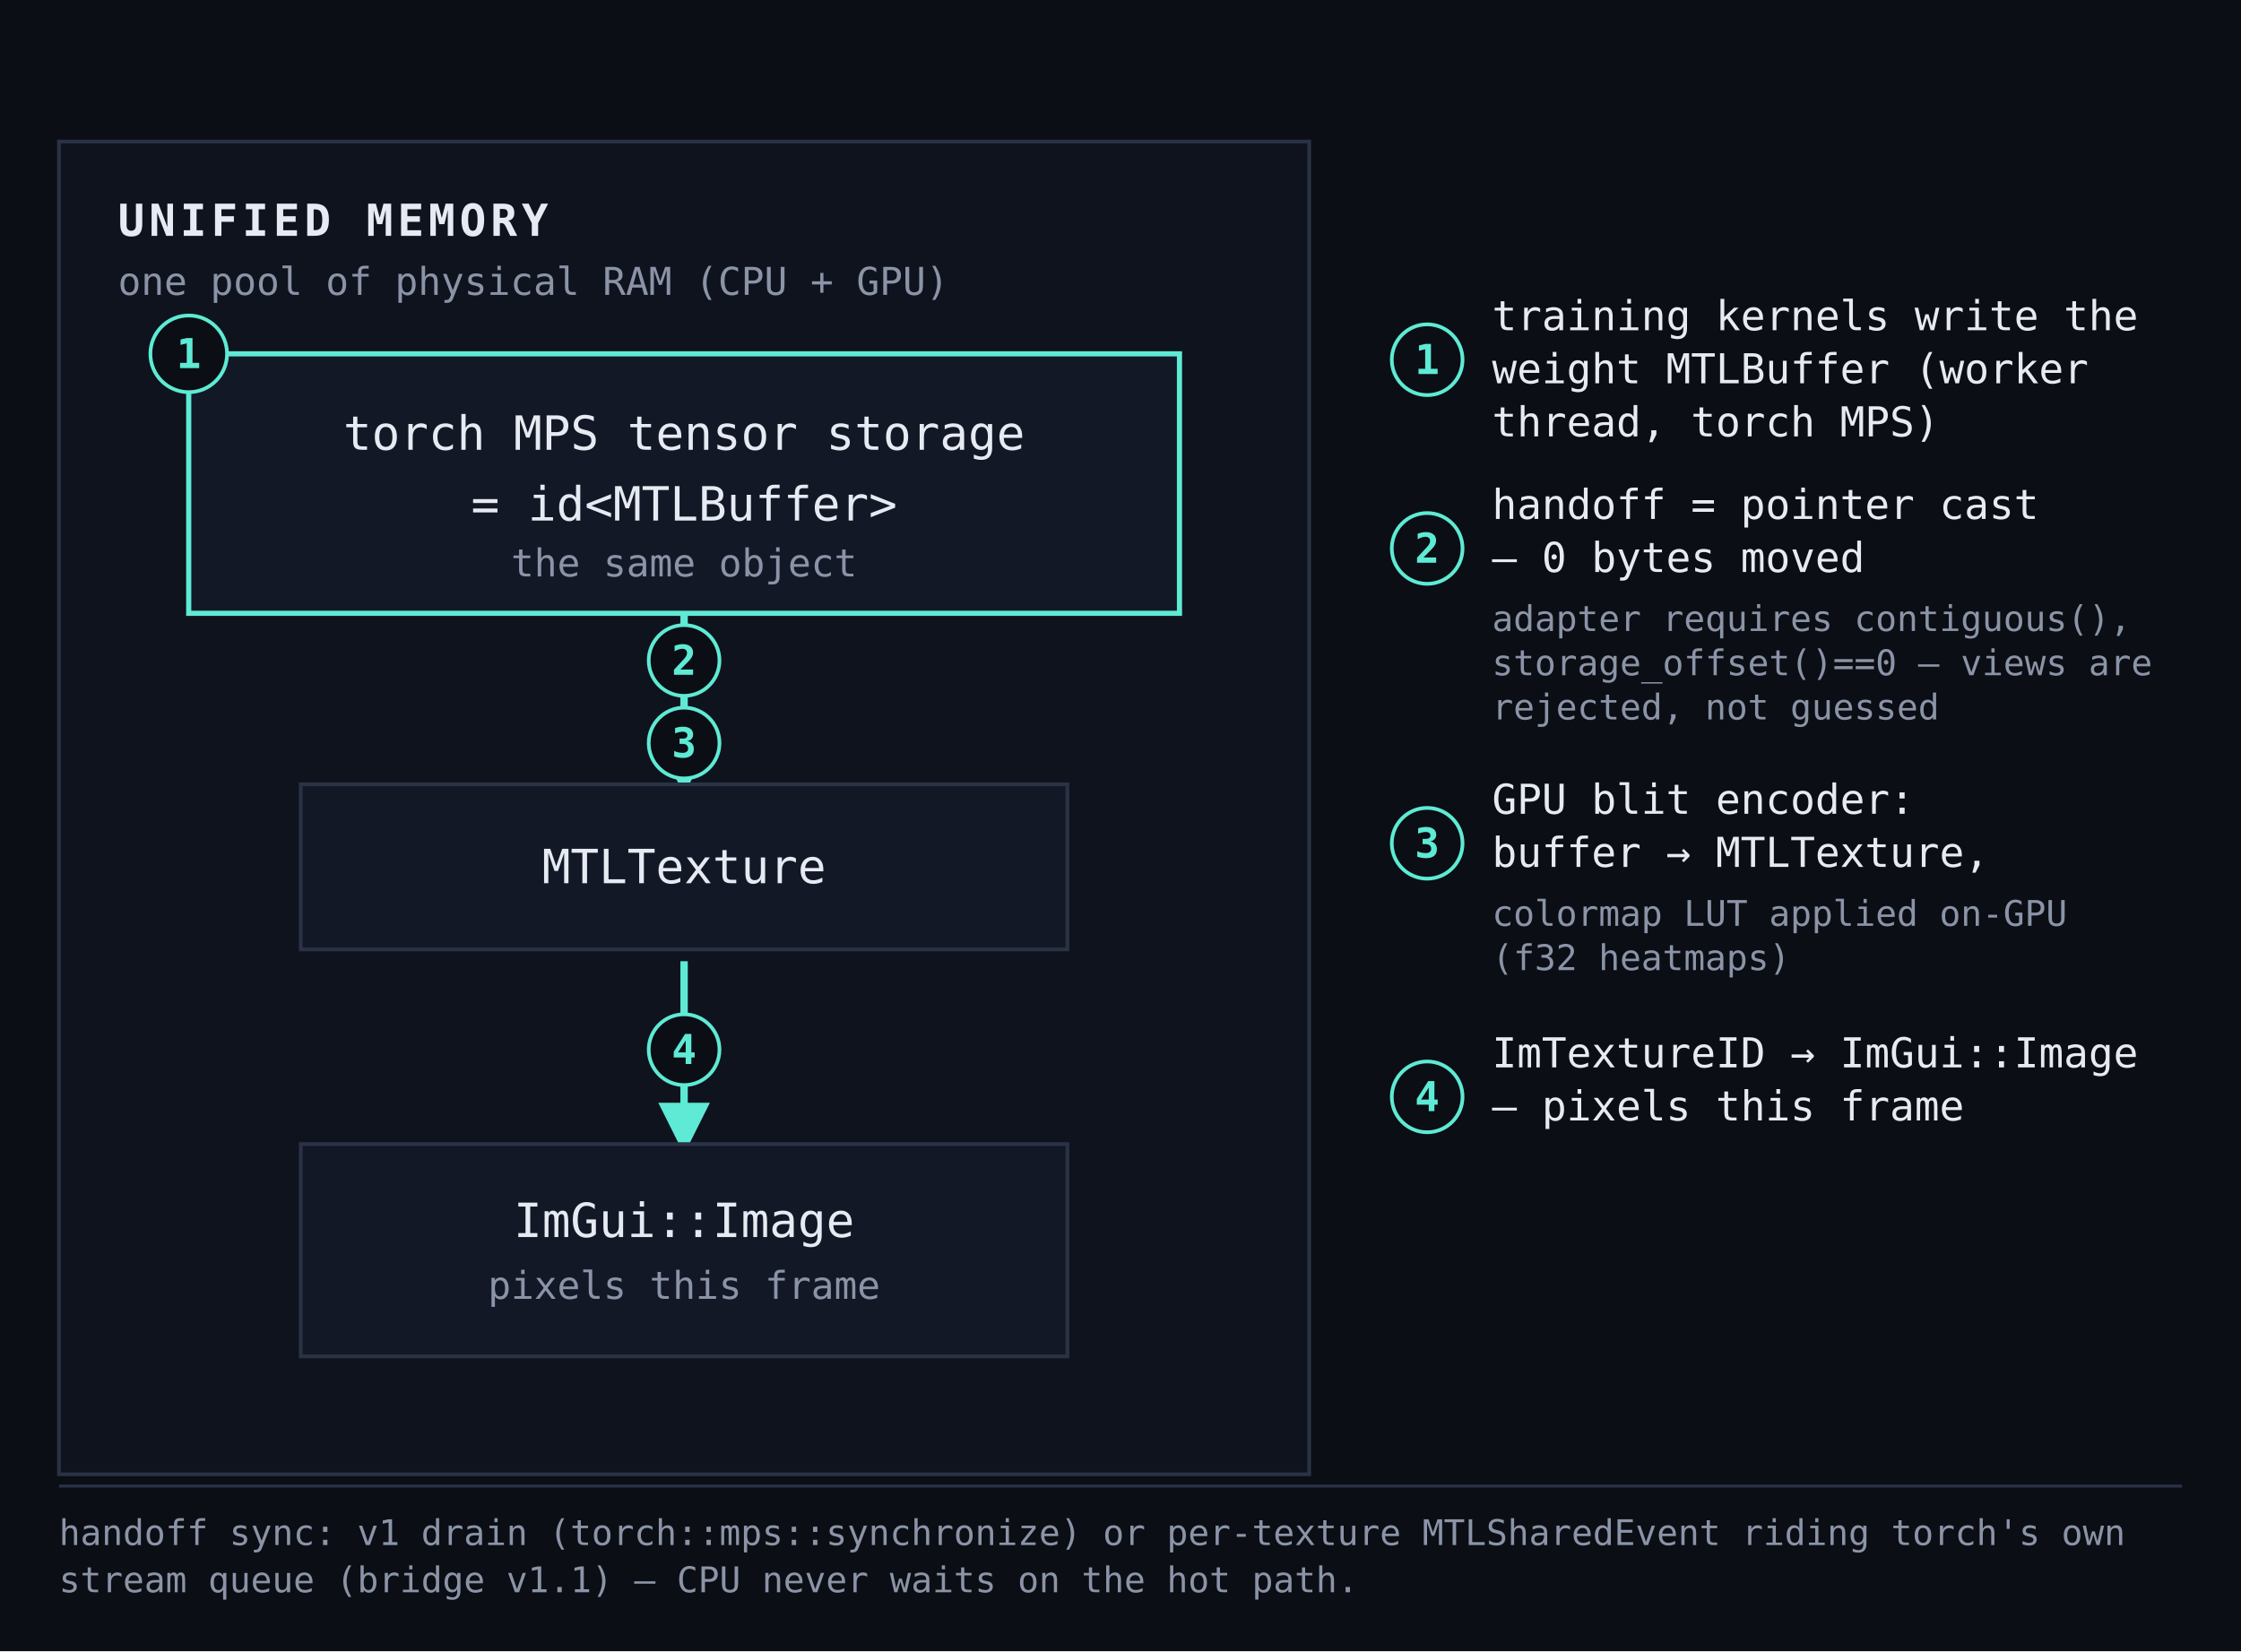
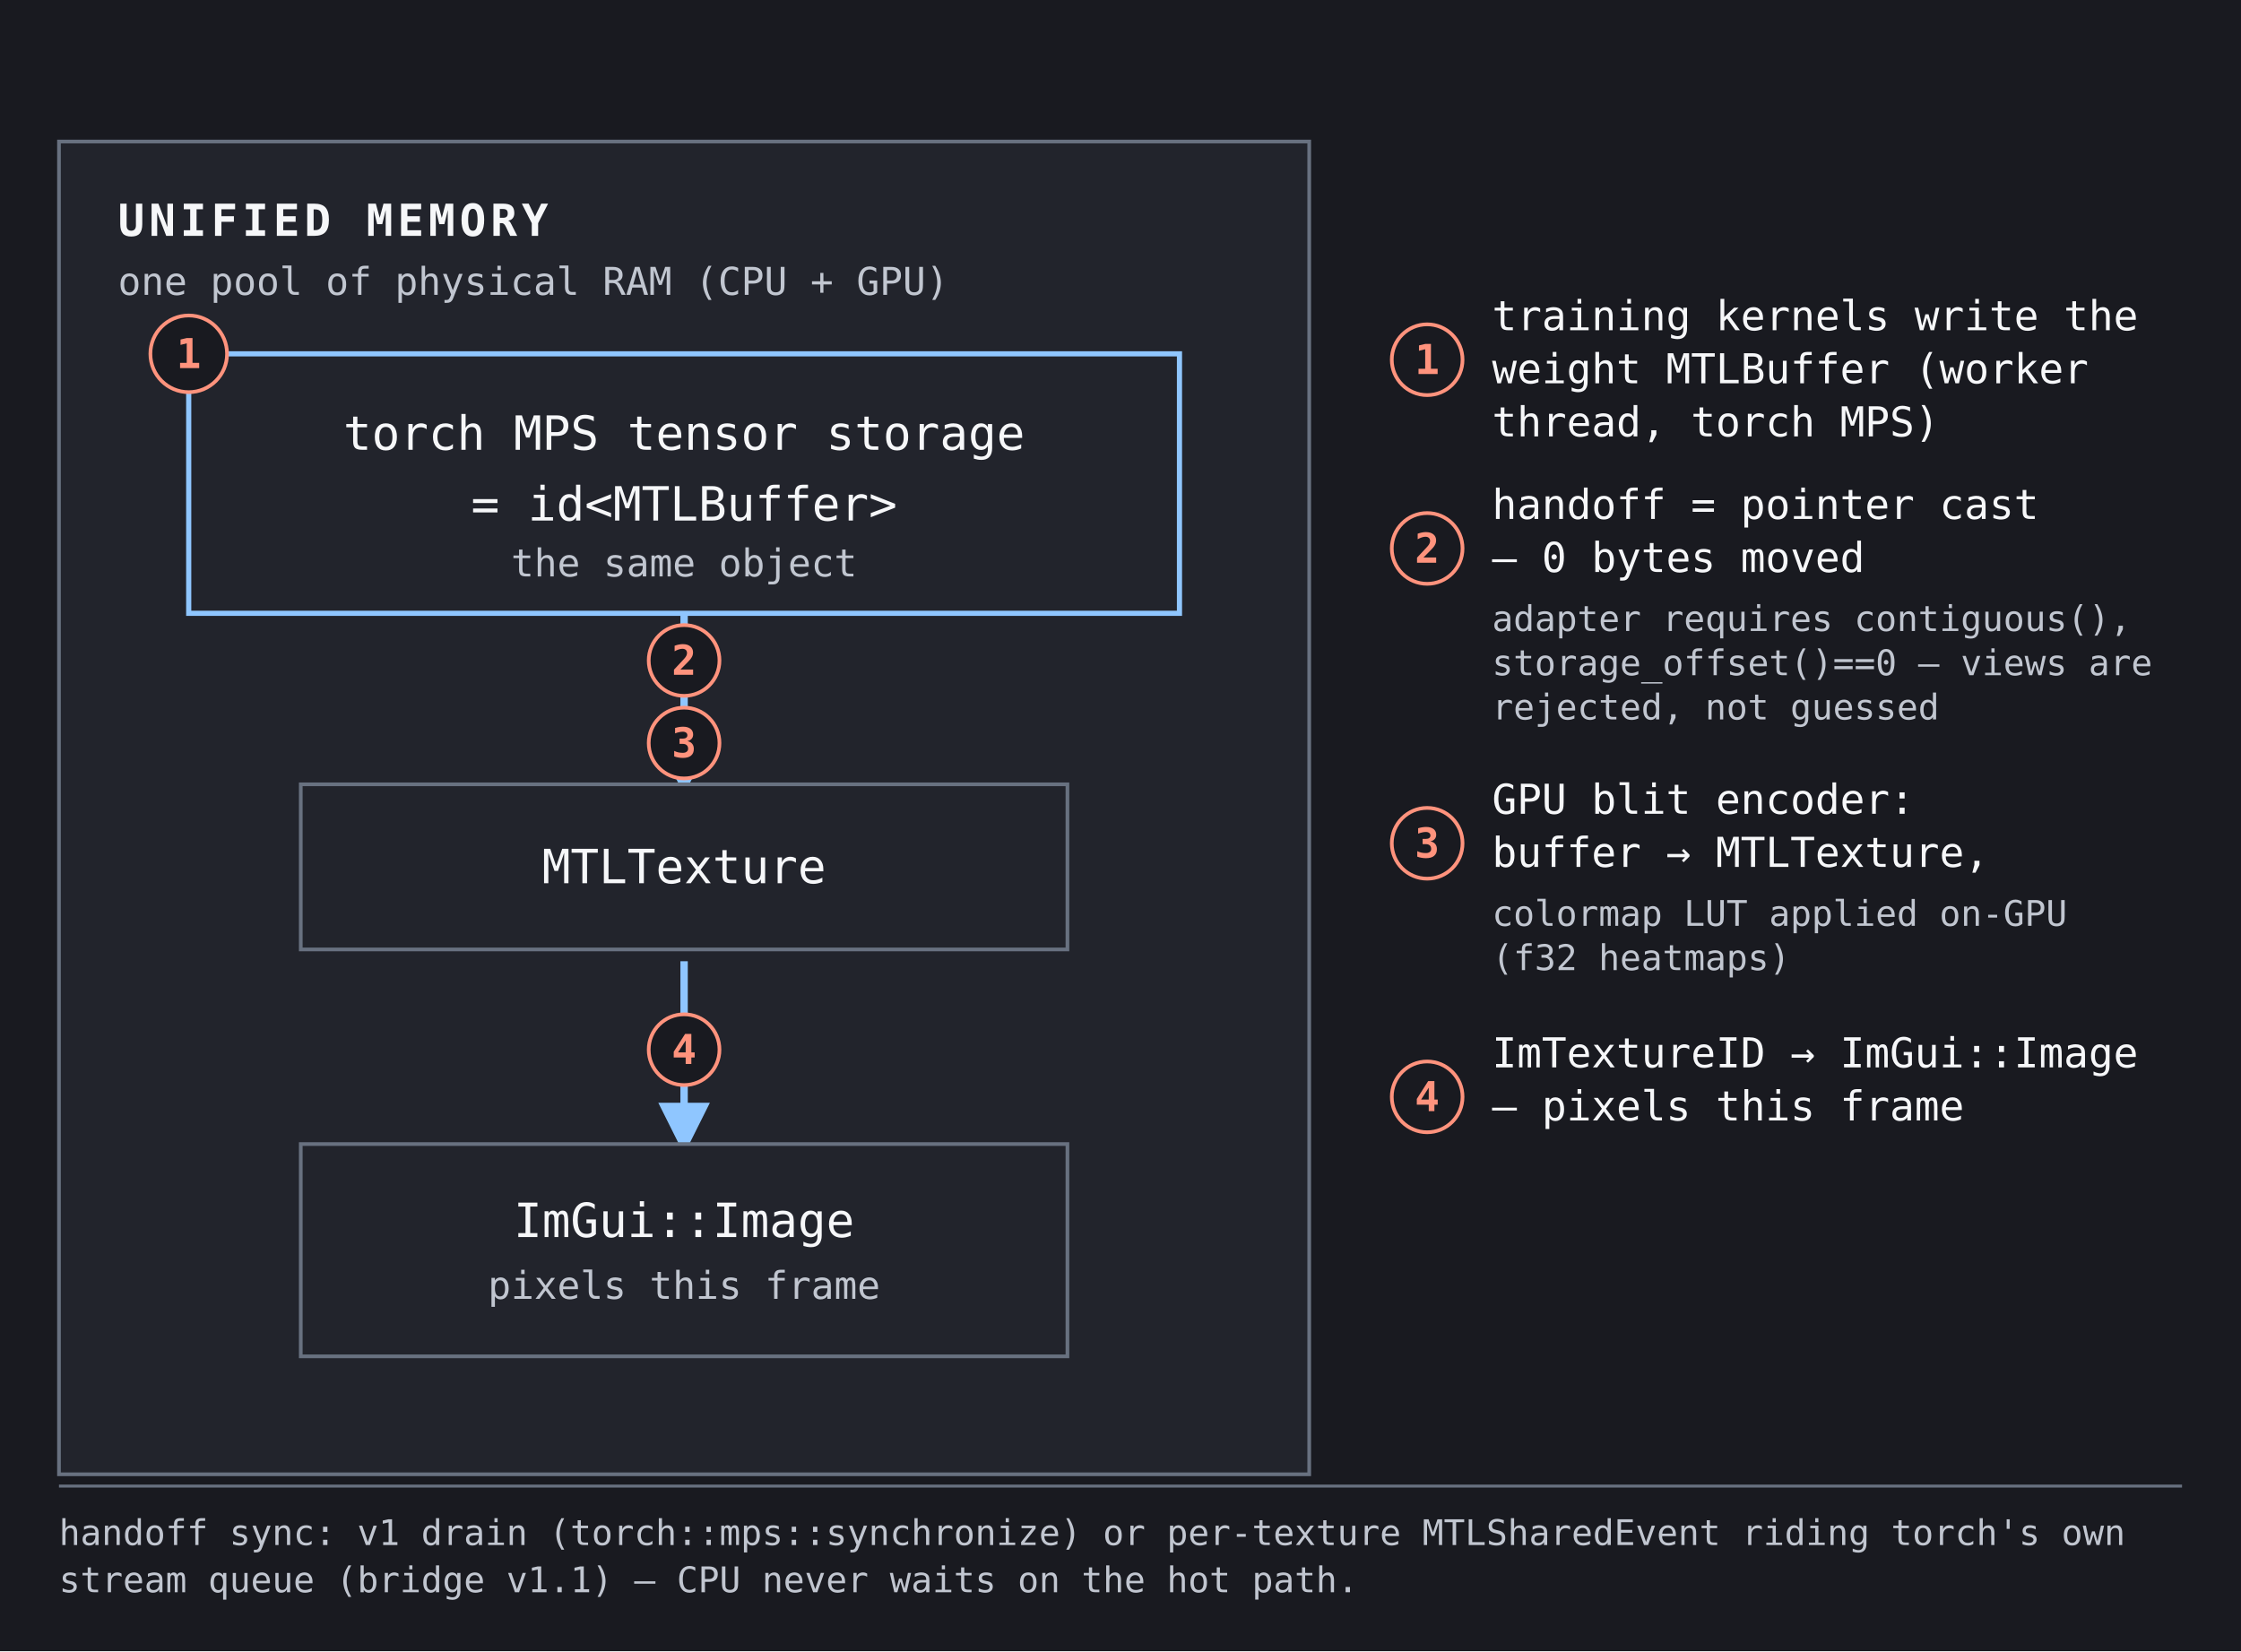
<svg xmlns="http://www.w3.org/2000/svg" viewBox="0 0 760 560" role="img" aria-label="Apple Silicon unified memory zero-copy path. Inside one pool of physical RAM shared by CPU and GPU, a torch MPS tensor's storage is the same object as an id&lt;MTLBuffer&gt;. Training kernels write that buffer; the handoff to the renderer is a pointer cast moving zero bytes; a GPU blit encoder turns the buffer into an MTLTexture with a colormap applied on-GPU; and ImGui draws it as pixels the same frame.">
  <style>
    text { font-family: ui-monospace, SFMono-Regular, Menlo, Consolas, monospace; }
-     .plane-t { fill:#E6EAF2; font-size:15px; font-weight:600; letter-spacing:1.5px; }
-     .plane-s { fill:#8B94A7; font-size:13px; }
-     .boxlbl  { fill:#E6EAF2; font-size:16px; font-weight:500; }
-     .boxlbl2 { fill:#8B94A7; font-size:13px; }
-     .steplbl { fill:#E6EAF2; font-size:14px; font-weight:500; }
-     .stepsub { fill:#8B94A7; font-size:12px; }
-     .foot    { fill:#8B94A7; font-size:12px; }
-     .box      { fill:#131826; stroke:#2A3245; stroke-width:1.25; }
-     .box-glow { fill:#131826; stroke:#5EEAD4; stroke-width:1.75; }
-     .p-glow   { fill:none; stroke:#5EEAD4; stroke-width:2.5; }
-     .num-c { fill:#0B0E14; stroke:#5EEAD4; stroke-width:1.25; }
-     .num-t { fill:#5EEAD4; font-size:14px; font-weight:600; }
+     .plane-t { fill:#F6F7F9; font-size:15px; font-weight:600; letter-spacing:1.5px; }
+     .plane-s { fill:#C1C6D0; font-size:13px; }
+     .boxlbl  { fill:#F6F7F9; font-size:16px; font-weight:500; }
+     .boxlbl2 { fill:#C1C6D0; font-size:13px; }
+     .steplbl { fill:#F6F7F9; font-size:14px; font-weight:500; }
+     .stepsub { fill:#C1C6D0; font-size:12px; }
+     .foot    { fill:#C1C6D0; font-size:12px; }
+     .box      { fill:#22242C; stroke:#687180; stroke-width:1.25; }
+     .box-glow { fill:#22242C; stroke:#8FC6FF; stroke-width:1.75; }
+     .p-glow   { fill:none; stroke:#8FC6FF; stroke-width:2.5; }
+     .num-c { fill:#191A20; stroke:#FF937D; stroke-width:1.25; }
+     .num-t { fill:#FF937D; font-size:14px; font-weight:600; }
  </style>
  <defs>
    <marker id="m-arrow" viewBox="0 0 10 10" refX="8" refY="5" markerWidth="7" markerHeight="7" orient="auto-start-reverse">
-       <path d="M0 0 L10 5 L0 10 z" fill="#5EEAD4" />
+       <path d="M0 0 L10 5 L0 10 z" fill="#8FC6FF" />
    </marker>
  </defs>
-   <rect width="760" height="560" fill="#0B0E14" />
-   <rect x="20" y="48" width="424" height="452" rx="0" fill="#0F131E" stroke="#2A3245" stroke-width="1.25" />
+   <rect width="760" height="560" fill="#191A20" />
+   <rect x="20" y="48" width="424" height="452" rx="0" fill="#22242C" stroke="#687180" stroke-width="1.25" />
  <text class="plane-t" x="40" y="80">UNIFIED MEMORY</text>
  <text class="plane-s" x="40" y="100">one pool of physical RAM (CPU + GPU)</text>
  <path class="p-glow" d="M232,208 V266" marker-end="url(#m-arrow)" />
  <path class="p-glow" d="M232,326 V388" marker-end="url(#m-arrow)" />
  <rect class="box-glow" x="64" y="120" width="336" height="88" rx="0" />
  <text class="boxlbl" x="232" y="147" text-anchor="middle" dominant-baseline="central">torch MPS tensor storage</text>
-   <text class="boxlbl" x="232" y="171" text-anchor="middle" dominant-baseline="central" fill="#5EEAD4">= id&lt;MTLBuffer&gt;</text>
+   <text class="boxlbl" x="232" y="171" text-anchor="middle" dominant-baseline="central" fill="#8FC6FF">= id&lt;MTLBuffer&gt;</text>
  <text class="boxlbl2" x="232" y="191" text-anchor="middle" dominant-baseline="central">the same object</text>
  <rect class="box" x="102" y="266" width="260" height="56" rx="0" />
  <text class="boxlbl" x="232" y="294" text-anchor="middle" dominant-baseline="central">MTLTexture</text>
  <rect class="box" x="102" y="388" width="260" height="72" rx="0" />
  <text class="boxlbl" x="232" y="414" text-anchor="middle" dominant-baseline="central">ImGui::Image</text>
  <text class="boxlbl2" x="232" y="436" text-anchor="middle" dominant-baseline="central">pixels this frame</text>
  <circle class="num-c" cx="64" cy="120" r="13" />
  <text class="num-t" x="64" y="120" text-anchor="middle" dominant-baseline="central">1</text>
  <circle class="num-c" cx="232" cy="224" r="12" />
  <text class="num-t" x="232" y="224" text-anchor="middle" dominant-baseline="central">2</text>
  <circle class="num-c" cx="232" cy="252" r="12" />
  <text class="num-t" x="232" y="252" text-anchor="middle" dominant-baseline="central">3</text>
  <circle class="num-c" cx="232" cy="356" r="12" />
  <text class="num-t" x="232" y="356" text-anchor="middle" dominant-baseline="central">4</text>
  <circle class="num-c" cx="484" cy="122" r="12" />
  <text class="num-t" x="484" y="122" text-anchor="middle" dominant-baseline="central">1</text>
  <text class="steplbl" x="506" y="112">training kernels write the</text>
  <text class="steplbl" x="506" y="130">weight MTLBuffer (worker</text>
  <text class="steplbl" x="506" y="148">thread, torch MPS)</text>
  <circle class="num-c" cx="484" cy="186" r="12" />
  <text class="num-t" x="484" y="186" text-anchor="middle" dominant-baseline="central">2</text>
  <text class="steplbl" x="506" y="176">handoff = pointer cast</text>
  <text class="steplbl" x="506" y="194">— 0 bytes moved</text>
  <text class="stepsub" x="506" y="214">adapter requires contiguous(),</text>
  <text class="stepsub" x="506" y="229">storage_offset()==0 — views are</text>
  <text class="stepsub" x="506" y="244">rejected, not guessed</text>
  <circle class="num-c" cx="484" cy="286" r="12" />
  <text class="num-t" x="484" y="286" text-anchor="middle" dominant-baseline="central">3</text>
  <text class="steplbl" x="506" y="276">GPU blit encoder:</text>
  <text class="steplbl" x="506" y="294">buffer → MTLTexture,</text>
  <text class="stepsub" x="506" y="314">colormap LUT applied on-GPU</text>
  <text class="stepsub" x="506" y="329">(f32 heatmaps)</text>
  <circle class="num-c" cx="484" cy="372" r="12" />
  <text class="num-t" x="484" y="372" text-anchor="middle" dominant-baseline="central">4</text>
  <text class="steplbl" x="506" y="362">ImTextureID → ImGui::Image</text>
  <text class="steplbl" x="506" y="380">— pixels this frame</text>
-   <line x1="20" y1="504" x2="740" y2="504" stroke="#2A3245" stroke-width="1" />
+   <line x1="20" y1="504" x2="740" y2="504" stroke="#687180" stroke-width="1" />
  <text class="foot" x="20" y="524">handoff sync: v1 drain (torch::mps::synchronize) or per-texture MTLSharedEvent riding torch's own</text>
  <text class="foot" x="20" y="540">stream queue (bridge v1.1) — CPU never waits on the hot path.</text>
</svg>
